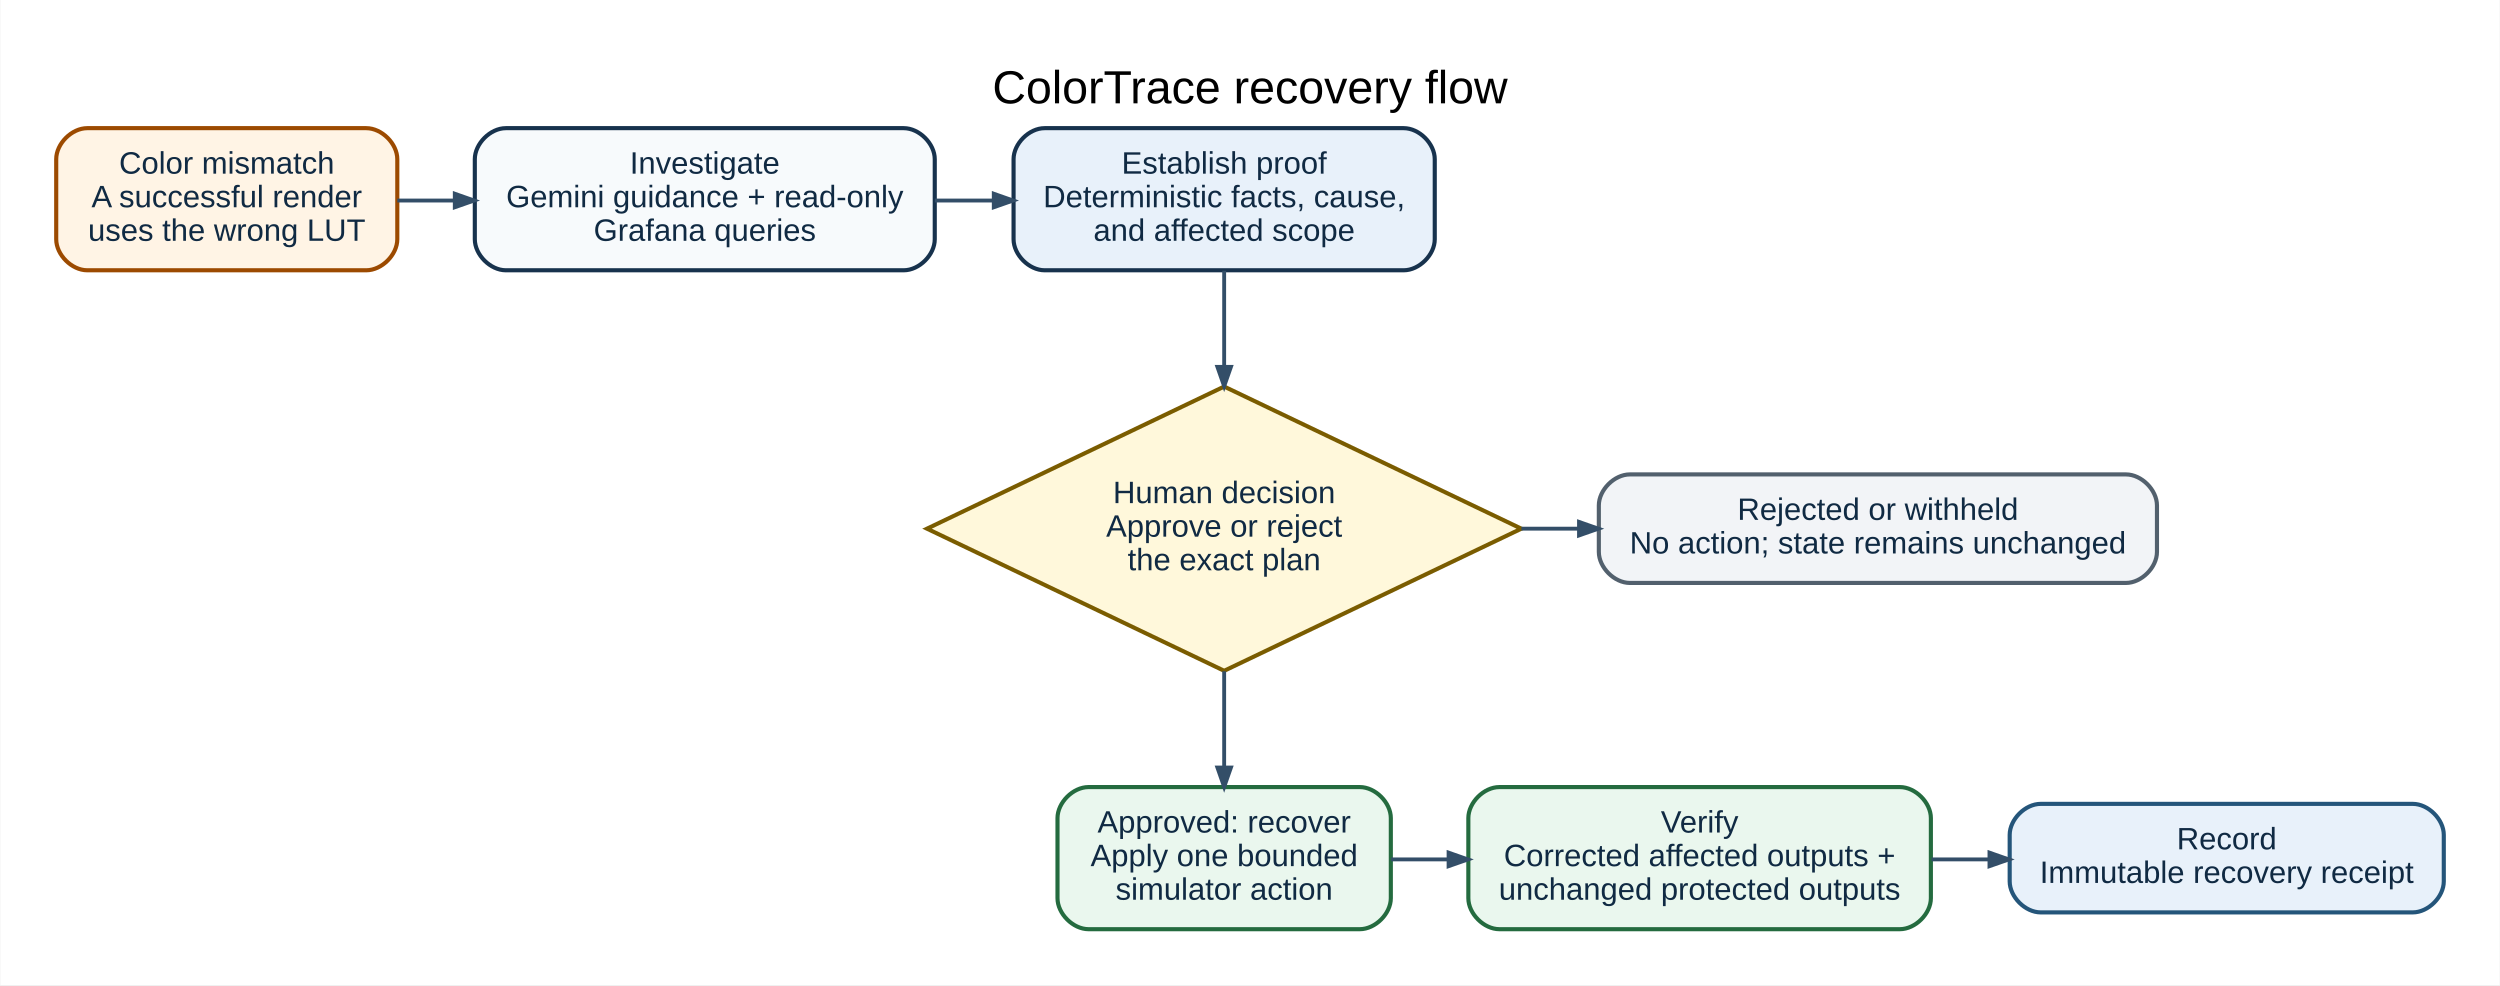
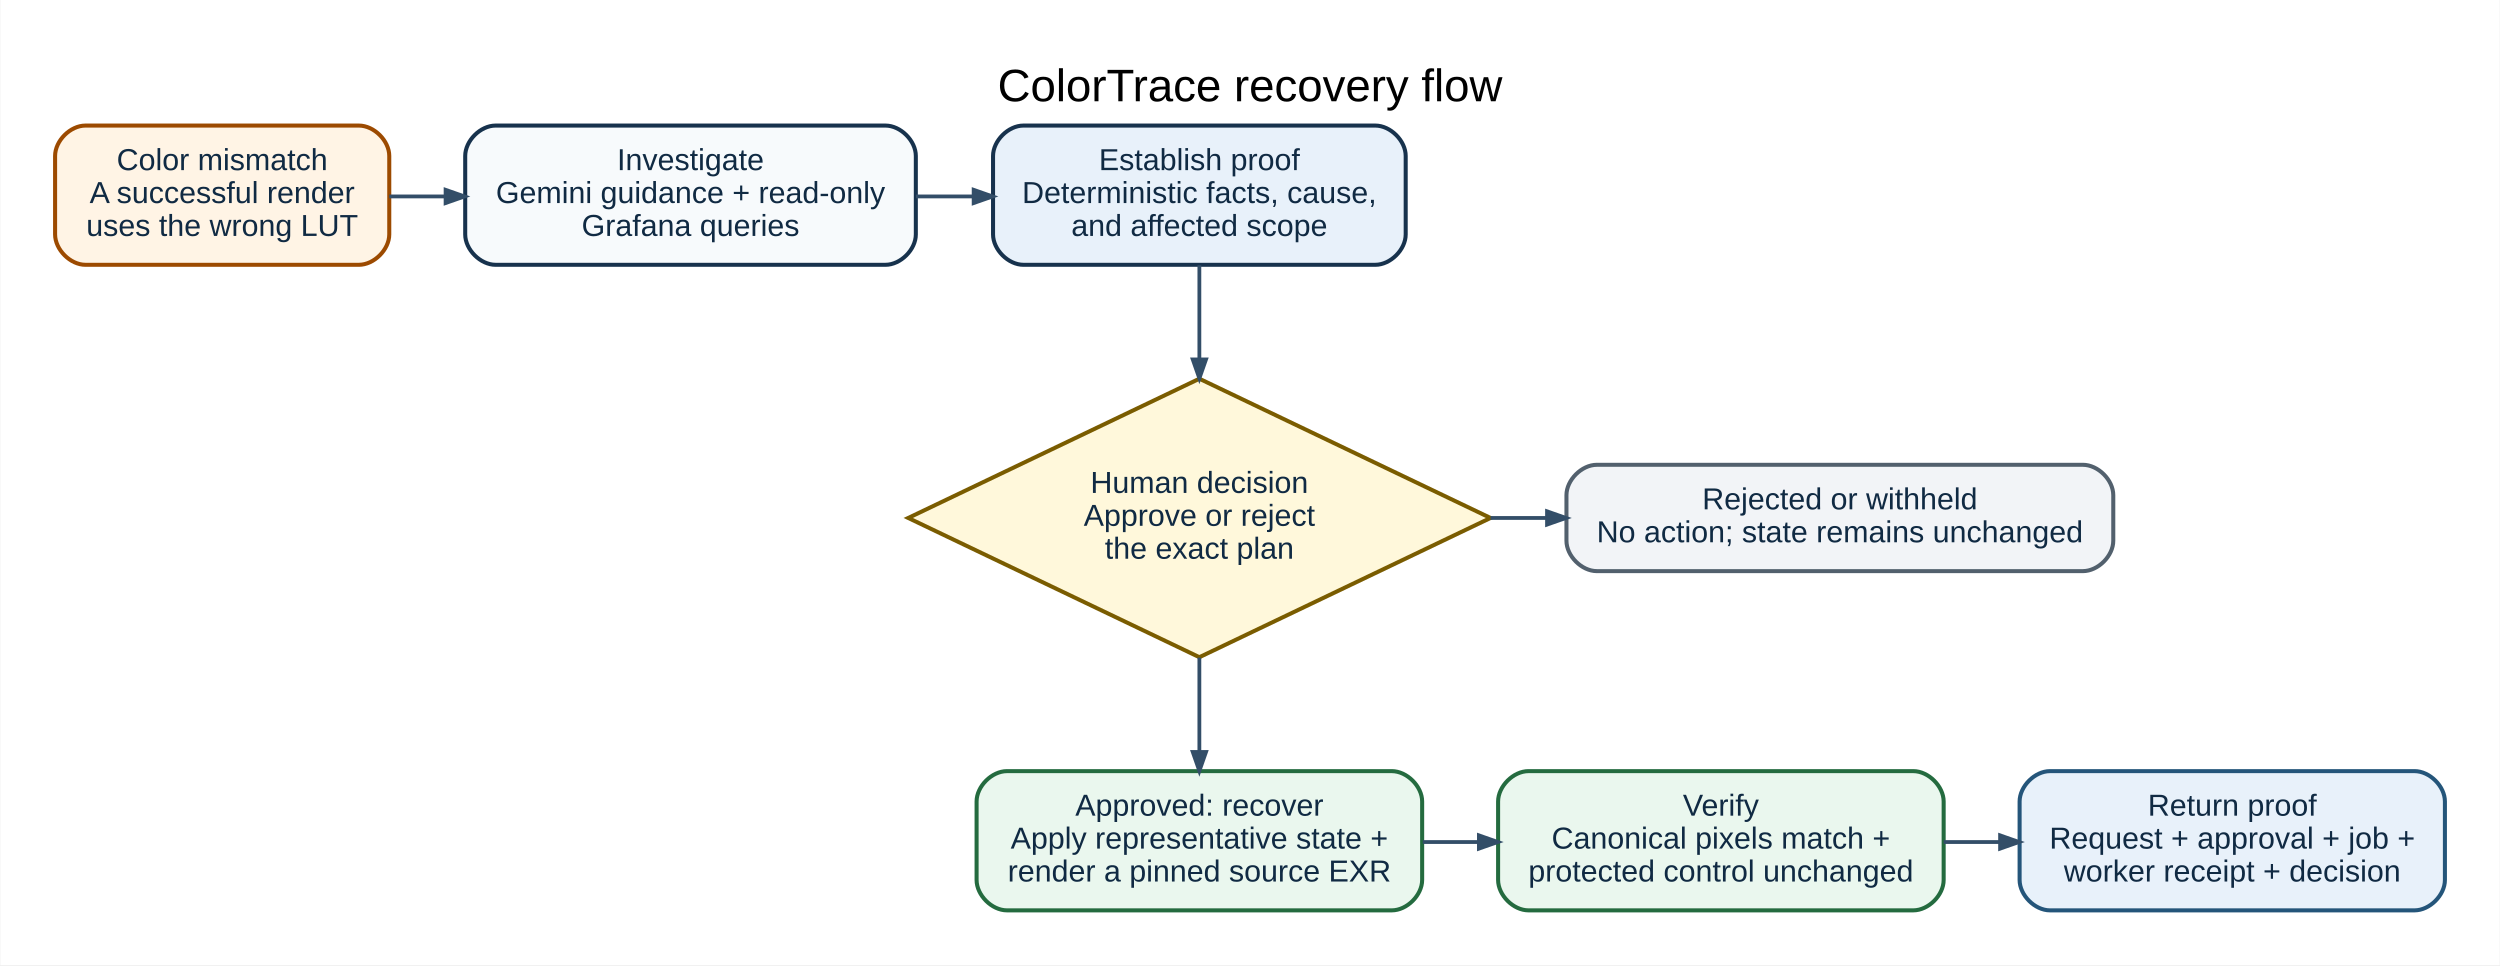
- <svg xmlns="http://www.w3.org/2000/svg" width="967pt" height="381pt" viewBox="0.00 0.00 967.20 381.20">
+ <svg xmlns="http://www.w3.org/2000/svg" width="987pt" height="381pt" viewBox="0.00 0.00 987.20 381.20">
  <g id="graph0" class="graph" transform="scale(1 1) rotate(0) translate(21.6 359.6)">
-     <polygon fill="white" stroke="transparent" points="-21.6,21.6 -21.6,-359.6 945.6,-359.6 945.6,21.6 -21.6,21.6" />
-     <text text-anchor="middle" x="462" y="-319.6" font-family="Arial" font-size="18.00">ColorTrace recovery flow</text>
+     <polygon fill="white" stroke="transparent" points="-21.6,21.6 -21.6,-359.6 965.6,-359.6 965.6,21.6 -21.6,21.6" />
+     <text text-anchor="middle" x="472" y="-319.6" font-family="Arial" font-size="18.00">ColorTrace recovery flow</text>
    <g id="node1" class="node">
      <path fill="#fff4e5" stroke="#9c4a00" stroke-width="1.6" d="M120,-310C120,-310 12,-310 12,-310 6,-310 0,-304 0,-298 0,-298 0,-267 0,-267 0,-261 6,-255 12,-255 12,-255 120,-255 120,-255 126,-255 132,-261 132,-267 132,-267 132,-298 132,-298 132,-304 126,-310 120,-310" />
      <text text-anchor="middle" x="66" y="-292.4" font-family="Arial" font-size="12.00" fill="#102a43">Color mismatch</text>
      <text text-anchor="middle" x="66" y="-279.4" font-family="Arial" font-size="12.00" fill="#102a43">A successful render</text>
      <text text-anchor="middle" x="66" y="-266.4" font-family="Arial" font-size="12.00" fill="#102a43">uses the wrong LUT</text>
    </g>
    <g id="node2" class="node">
      <path fill="#f7fafc" stroke="#17324d" stroke-width="1.6" d="M328,-310C328,-310 174,-310 174,-310 168,-310 162,-304 162,-298 162,-298 162,-267 162,-267 162,-261 168,-255 174,-255 174,-255 328,-255 328,-255 334,-255 340,-261 340,-267 340,-267 340,-298 340,-298 340,-304 334,-310 328,-310" />
      <text text-anchor="middle" x="251" y="-292.4" font-family="Arial" font-size="12.00" fill="#102a43">Investigate</text>
      <text text-anchor="middle" x="251" y="-279.4" font-family="Arial" font-size="12.00" fill="#102a43">Gemini guidance + read-only</text>
      <text text-anchor="middle" x="251" y="-266.4" font-family="Arial" font-size="12.00" fill="#102a43">Grafana queries</text>
    </g>
    <g id="edge1" class="edge">
      <path fill="none" stroke="#334e68" stroke-width="1.5" d="M132.01,-282C132.01,-282 154.25,-282 154.25,-282" />
      <polygon fill="#334e68" stroke="#334e68" stroke-width="1.5" points="154.25,-284.63 161.75,-282 154.25,-279.38 154.25,-284.63" />
    </g>
    <g id="node3" class="node">
      <path fill="#e8f1fa" stroke="#17324d" stroke-width="1.6" d="M521.5,-310C521.5,-310 382.5,-310 382.5,-310 376.5,-310 370.5,-304 370.5,-298 370.5,-298 370.5,-267 370.5,-267 370.5,-261 376.5,-255 382.5,-255 382.5,-255 521.5,-255 521.5,-255 527.5,-255 533.5,-261 533.5,-267 533.5,-267 533.5,-298 533.5,-298 533.5,-304 527.5,-310 521.5,-310" />
      <text text-anchor="middle" x="452" y="-292.4" font-family="Arial" font-size="12.00" fill="#102a43">Establish proof</text>
      <text text-anchor="middle" x="452" y="-279.4" font-family="Arial" font-size="12.00" fill="#102a43">Deterministic facts, cause,</text>
      <text text-anchor="middle" x="452" y="-266.4" font-family="Arial" font-size="12.00" fill="#102a43">and affected scope</text>
    </g>
    <g id="edge2" class="edge">
      <path fill="none" stroke="#334e68" stroke-width="1.5" d="M340.04,-282C340.04,-282 362.84,-282 362.84,-282" />
      <polygon fill="#334e68" stroke="#334e68" stroke-width="1.5" points="362.84,-284.63 370.34,-282 362.84,-279.38 362.84,-284.63" />
    </g>
    <g id="node4" class="node">
      <polygon fill="#fff8db" stroke="#7a5c00" stroke-width="1.6" points="452,-210 337,-155 452,-100 567,-155 452,-210" />
      <text text-anchor="middle" x="452" y="-164.9" font-family="Arial" font-size="12.00" fill="#102a43">Human decision</text>
      <text text-anchor="middle" x="452" y="-151.9" font-family="Arial" font-size="12.00" fill="#102a43">Approve or reject</text>
      <text text-anchor="middle" x="452" y="-138.9" font-family="Arial" font-size="12.00" fill="#102a43">the exact plan</text>
    </g>
    <g id="edge3" class="edge">
      <path fill="none" stroke="#334e68" stroke-width="1.5" d="M452,-254.83C452,-254.83 452,-217.62 452,-217.62" />
      <polygon fill="#334e68" stroke="#334e68" stroke-width="1.5" points="454.63,-217.62 452,-210.12 449.38,-217.62 454.63,-217.62" />
    </g>
    <g id="node5" class="node">
-       <path fill="#eaf7ee" stroke="#246b3f" stroke-width="1.6" d="M504.5,-55C504.5,-55 399.5,-55 399.5,-55 393.5,-55 387.5,-49 387.5,-43 387.5,-43 387.5,-12 387.5,-12 387.5,-6 393.5,0 399.5,0 399.5,0 504.5,0 504.5,0 510.5,0 516.5,-6 516.5,-12 516.5,-12 516.5,-43 516.5,-43 516.5,-49 510.5,-55 504.5,-55" />
+       <path fill="#eaf7ee" stroke="#246b3f" stroke-width="1.6" d="M528,-55C528,-55 376,-55 376,-55 370,-55 364,-49 364,-43 364,-43 364,-12 364,-12 364,-6 370,0 376,0 376,0 528,0 528,0 534,0 540,-6 540,-12 540,-12 540,-43 540,-43 540,-49 534,-55 528,-55" />
      <text text-anchor="middle" x="452" y="-37.4" font-family="Arial" font-size="12.00" fill="#102a43">Approved: recover</text>
-       <text text-anchor="middle" x="452" y="-24.4" font-family="Arial" font-size="12.00" fill="#102a43">Apply one bounded</text>
-       <text text-anchor="middle" x="452" y="-11.4" font-family="Arial" font-size="12.00" fill="#102a43">simulator action</text>
+       <text text-anchor="middle" x="452" y="-24.4" font-family="Arial" font-size="12.00" fill="#102a43">Apply representative state +</text>
+       <text text-anchor="middle" x="452" y="-11.4" font-family="Arial" font-size="12.00" fill="#102a43">render a pinned source EXR</text>
    </g>
    <g id="edge4" class="edge">
      <path fill="none" stroke="#334e68" stroke-width="1.5" d="M452,-99.82C452,-99.82 452,-62.56 452,-62.56" />
      <polygon fill="#334e68" stroke="#334e68" stroke-width="1.5" points="454.63,-62.56 452,-55.06 449.38,-62.56 454.63,-62.56" />
    </g>
    <g id="node8" class="node">
      <path fill="#f2f4f7" stroke="#52606d" stroke-width="1.6" d="M801,-176C801,-176 609,-176 609,-176 603,-176 597,-170 597,-164 597,-164 597,-146 597,-146 597,-140 603,-134 609,-134 609,-134 801,-134 801,-134 807,-134 813,-140 813,-146 813,-146 813,-164 813,-164 813,-170 807,-176 801,-176" />
      <text text-anchor="middle" x="705" y="-158.4" font-family="Arial" font-size="12.00" fill="#102a43">Rejected or withheld</text>
      <text text-anchor="middle" x="705" y="-145.4" font-family="Arial" font-size="12.00" fill="#102a43">No action; state remains unchanged</text>
    </g>
    <g id="edge7" class="edge">
      <path fill="none" stroke="#334e68" stroke-width="1.5" d="M567.03,-155C567.03,-155 589.33,-155 589.33,-155" />
      <polygon fill="#334e68" stroke="#334e68" stroke-width="1.5" points="589.33,-157.63 596.83,-155 589.33,-152.38 589.33,-157.63" />
    </g>
    <g id="node6" class="node">
-       <path fill="#eaf7ee" stroke="#246b3f" stroke-width="1.6" d="M713.5,-55C713.5,-55 558.5,-55 558.5,-55 552.5,-55 546.5,-49 546.5,-43 546.5,-43 546.5,-12 546.5,-12 546.5,-6 552.5,0 558.5,0 558.5,0 713.5,0 713.5,0 719.5,0 725.5,-6 725.5,-12 725.5,-12 725.5,-43 725.5,-43 725.5,-49 719.5,-55 713.5,-55" />
-       <text text-anchor="middle" x="636" y="-37.4" font-family="Arial" font-size="12.00" fill="#102a43">Verify</text>
-       <text text-anchor="middle" x="636" y="-24.4" font-family="Arial" font-size="12.00" fill="#102a43">Corrected affected outputs +</text>
-       <text text-anchor="middle" x="636" y="-11.4" font-family="Arial" font-size="12.00" fill="#102a43">unchanged protected outputs</text>
+       <path fill="#eaf7ee" stroke="#246b3f" stroke-width="1.6" d="M734,-55C734,-55 582,-55 582,-55 576,-55 570,-49 570,-43 570,-43 570,-12 570,-12 570,-6 576,0 582,0 582,0 734,0 734,0 740,0 746,-6 746,-12 746,-12 746,-43 746,-43 746,-49 740,-55 734,-55" />
+       <text text-anchor="middle" x="658" y="-37.4" font-family="Arial" font-size="12.00" fill="#102a43">Verify</text>
+       <text text-anchor="middle" x="658" y="-24.4" font-family="Arial" font-size="12.00" fill="#102a43">Canonical pixels match +</text>
+       <text text-anchor="middle" x="658" y="-11.4" font-family="Arial" font-size="12.00" fill="#102a43">protected control unchanged</text>
    </g>
    <g id="edge5" class="edge">
-       <path fill="none" stroke="#334e68" stroke-width="1.5" d="M516.61,-27C516.61,-27 538.85,-27 538.85,-27" />
-       <polygon fill="#334e68" stroke="#334e68" stroke-width="1.5" points="538.85,-29.63 546.35,-27 538.85,-24.38 538.85,-29.63" />
+       <path fill="none" stroke="#334e68" stroke-width="1.5" d="M540.26,-27C540.26,-27 562.42,-27 562.42,-27" />
+       <polygon fill="#334e68" stroke="#334e68" stroke-width="1.5" points="562.42,-29.63 569.92,-27 562.42,-24.38 562.42,-29.63" />
    </g>
    <g id="node7" class="node">
-       <path fill="#e8f1fa" stroke="#24557a" stroke-width="1.6" d="M912,-48.5C912,-48.5 768,-48.5 768,-48.5 762,-48.5 756,-42.5 756,-36.5 756,-36.5 756,-18.5 756,-18.5 756,-12.5 762,-6.5 768,-6.5 768,-6.5 912,-6.5 912,-6.5 918,-6.5 924,-12.5 924,-18.5 924,-18.5 924,-36.5 924,-36.5 924,-42.5 918,-48.5 912,-48.5" />
-       <text text-anchor="middle" x="840" y="-30.9" font-family="Arial" font-size="12.00" fill="#102a43">Record</text>
-       <text text-anchor="middle" x="840" y="-17.9" font-family="Arial" font-size="12.00" fill="#102a43">Immutable recovery receipt</text>
+       <path fill="#e8f1fa" stroke="#24557a" stroke-width="1.6" d="M932,-55C932,-55 788,-55 788,-55 782,-55 776,-49 776,-43 776,-43 776,-12 776,-12 776,-6 782,0 788,0 788,0 932,0 932,0 938,0 944,-6 944,-12 944,-12 944,-43 944,-43 944,-49 938,-55 932,-55" />
+       <text text-anchor="middle" x="860" y="-37.4" font-family="Arial" font-size="12.00" fill="#102a43">Return proof</text>
+       <text text-anchor="middle" x="860" y="-24.4" font-family="Arial" font-size="12.00" fill="#102a43">Request + approval + job +</text>
+       <text text-anchor="middle" x="860" y="-11.4" font-family="Arial" font-size="12.00" fill="#102a43">worker receipt + decision</text>
    </g>
    <g id="edge6" class="edge">
-       <path fill="none" stroke="#334e68" stroke-width="1.5" d="M725.77,-27C725.77,-27 748.18,-27 748.18,-27" />
-       <polygon fill="#334e68" stroke="#334e68" stroke-width="1.5" points="748.18,-29.63 755.68,-27 748.18,-24.38 748.18,-29.63" />
+       <path fill="none" stroke="#334e68" stroke-width="1.5" d="M746.01,-27C746.01,-27 768.29,-27 768.29,-27" />
+       <polygon fill="#334e68" stroke="#334e68" stroke-width="1.5" points="768.29,-29.63 775.79,-27 768.29,-24.38 768.29,-29.63" />
    </g>
  </g>
</svg>
